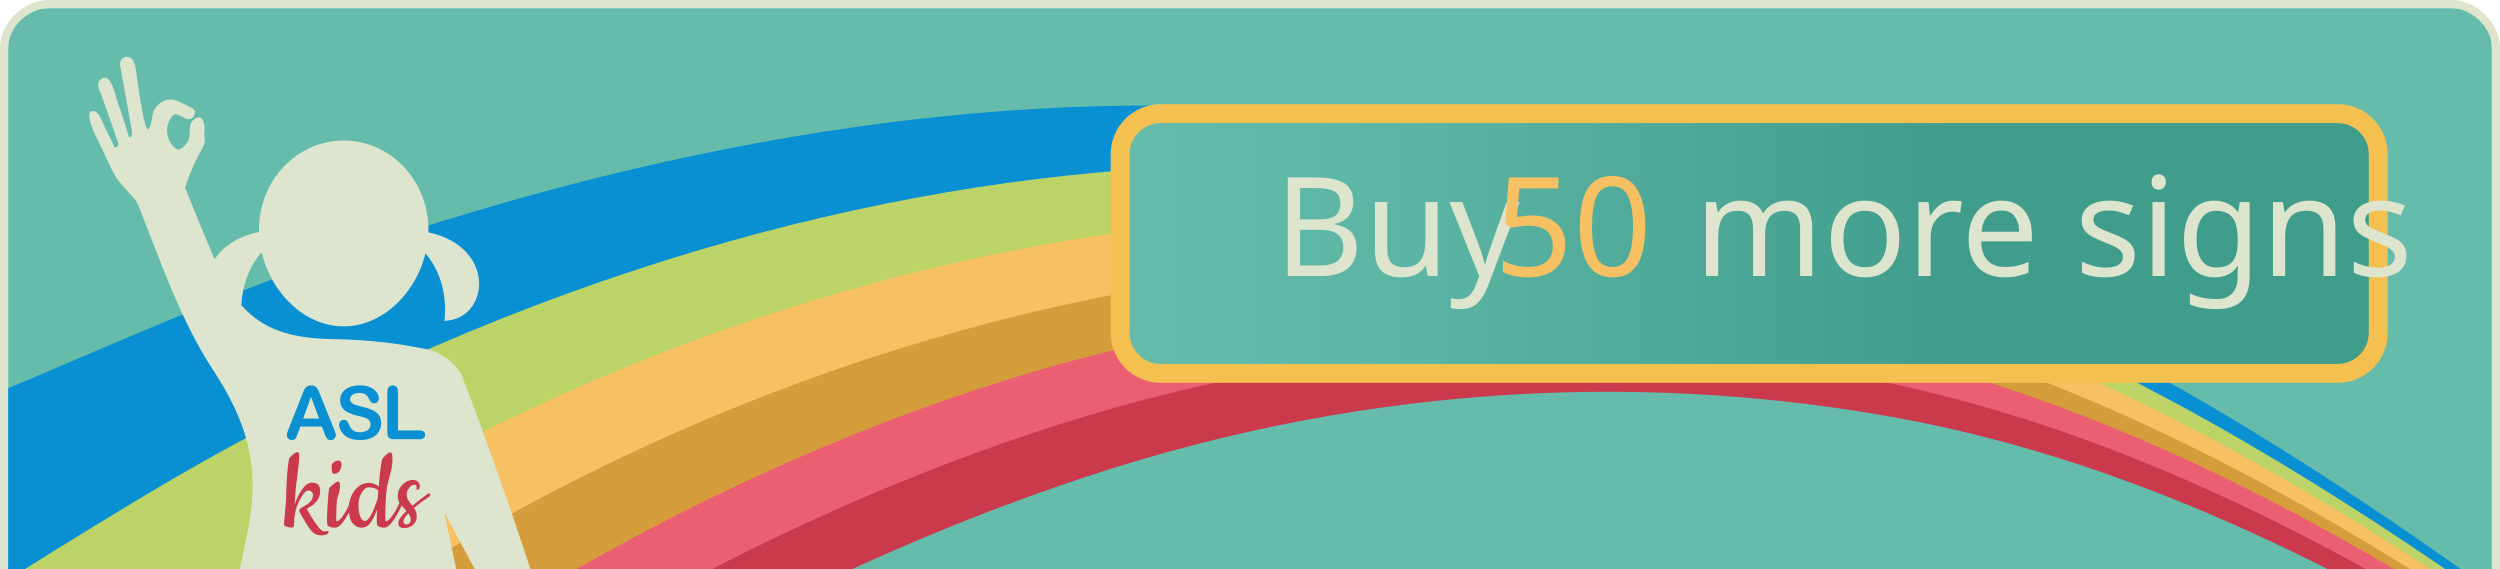
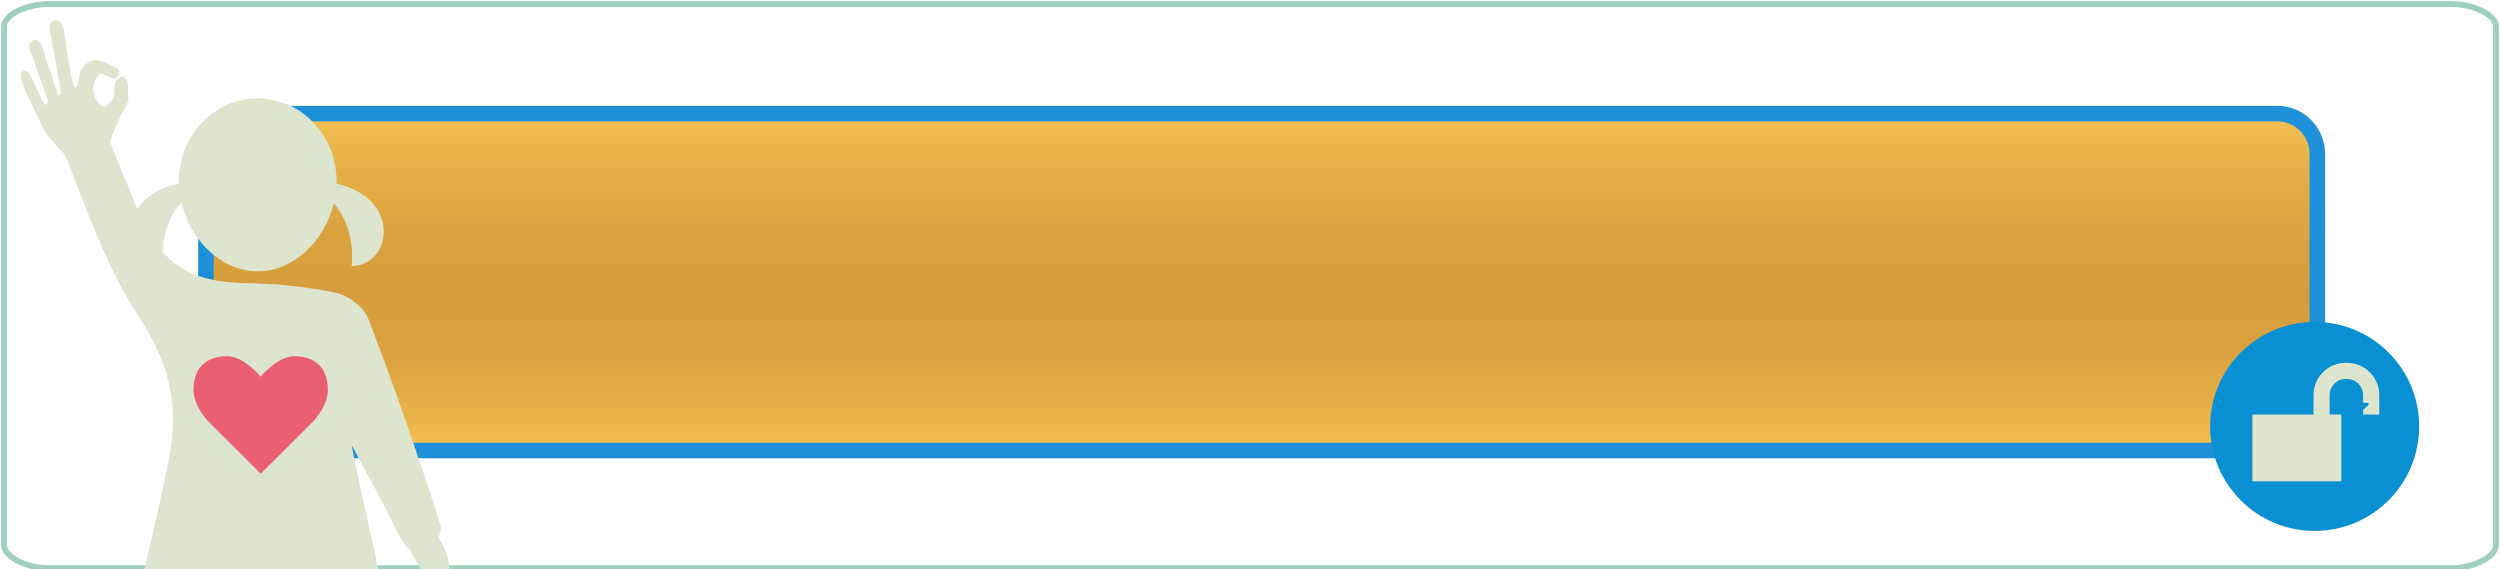
- <svg xmlns="http://www.w3.org/2000/svg" version="1.1" x="0px" y="0px" width="308px" height="70px" viewBox="0 0 308 70" enable-background="new 0 0 308 70" xml:space="preserve">
+ <svg xmlns="http://www.w3.org/2000/svg" version="1.1" id="Layer_1" x="0px" y="0px" width="308px" height="70px" viewBox="0 0 308 70" enable-background="new 0 0 308 70" xml:space="preserve">
+   <linearGradient id="SVGID_1_" gradientUnits="userSpaceOnUse" x1="155.435" y1="14" x2="155.435" y2="55.501">
+     <stop offset="0" style="stop-color:#F4C151" />
+     <stop offset="0.169" style="stop-color:#E5AF47" />
+     <stop offset="0.363" style="stop-color:#DAA23F" />
+     <stop offset="0.537" style="stop-color:#D69D3C" />
+     <stop offset="0.688" style="stop-color:#DAA13F" />
+     <stop offset="0.851" style="stop-color:#E4AE46" />
+     <stop offset="1" style="stop-color:#F4C151" />
+   </linearGradient>
+   <path fill="url(#SVGID_1_)" stroke="#1E8FD9" stroke-width="1.913" stroke-miterlimit="10" d="M285.5,50.5c0,2.762-2.2,5-4.915,5  H30.286c-2.714,0-4.915-2.238-4.915-5V19c0-2.761,2.201-5,4.915-5h250.299c2.715,0,4.915,2.239,4.915,5V50.5z" />
  <g id="Layer_10">
-     <path fill="#65BCAB" d="M307,129.032c0,2.744-2.231,4.968-4.983,4.968H5.984C3.231,134,1,131.776,1,129.032V5.837   C1,3.094,3.231,1,5.984,1h296.033C304.769,1,307,3.094,307,5.837V129.032z" />
+     <path fill="none" d="M307,72.203c0,1.547-2.231,2.801-4.983,2.801H5.984C3.231,75.004,1,73.75,1,72.203V2.728   C1,1.181,3.231,0,5.984,0h296.033C304.769,0,307,1.181,307,2.728V72.203z" />
  </g>
-   <g id="Layer_1">
+   <g id="Layer_1_1_">
</g>
  <g id="Layer_6">
</g>
-   <g id="rainbow">
-     <g id="Layer_4_1_">
-       <g>
-         <path fill="#0990D3" d="M304.476,71.04c-20.438-14.529-42.865-28.741-68.604-39.097C208.309,20.865,176.69,13.062,142.095,13     c-38.068-0.093-80.884,9.302-124.714,27.87C-17.08,55.455-52.604,71.137-90,85.904l0.528,35.995l16.201-0.239     c30.679-21.53,60.671-41.796,90.274-59.58c43.583-26.153,87.377-38.398,125.51-40.567c34.275-1.949,66.062,4.351,93.487,14.432     c25.844,9.503,48.153,23.178,68.245,37.115c18.896,13.107,36.302,26.794,50.282,42.057c0.027,0.041,0.078,0.078,0.104,0.119     l1.498-0.029c-0.443-0.491-0.886-0.983-1.351-1.471C340.742,98.525,323.472,84.554,304.476,71.04z" />
-         <path fill="#BBD367" d="M142.353,29.022c33.955-3.959,65.647,1.007,93.166,10.169c25.784,8.583,48.248,21.619,68.408,35.083     c18.287,12.219,35.259,25.304,49.01,40.022l1.564-0.016c-0.024-0.02-0.027-0.041-0.051-0.06     c-13.993-15.194-31.325-28.98-50.218-42.066c-20.134-13.908-42.513-27.619-68.305-37.062     c-27.558-10.084-59.298-16.368-93.632-14.368c-37.944,2.254-81.788,14.617-125.319,40.83     c-29.026,17.482-58.399,37.597-88.419,59.104l40.644-0.615c15.196-13.66,30.408-26.396,45.696-38.104" />
-         <path fill="#F6C063" d="M-29.967,118.715l22.747-0.342c5.864-5.864,11.777-11.536,17.742-16.993     c43.194-39.595,91.311-58.31,130.809-65.171c34.3-5.951,66.293-2.328,93.762,5.824c25.739,7.617,48.204,20.013,68.319,32.996     c17.981,11.599,34.403,23.897,47.916,38.009l1.476-0.025c-13.7-14.683-30.59-27.646-48.883-39.908     c-20.141-13.488-42.623-26.501-68.407-35.083c-27.473-9.146-59.155-14.047-93.093-9.958     c-38.718,4.657-84.723,20.1-127.728,53.197" />
-         <path fill="#D69D3C" d="M303.533,74.307c-20.169-13.044-42.723-25.449-68.437-33.048c-27.417-8.093-59.351-11.768-93.642-5.752     c-39.598,6.942-87.858,25.897-131.199,65.71c-5.707,5.246-11.346,10.658-16.958,16.268l15.582-0.241     c44.443-41.114,91.368-64.325,130.63-73.386c34.704-7.993,67.496-5.63,95.159,1.523c25.648,6.637,48.194,18.336,68.479,30.943     c17.121,10.635,33.214,22.315,46.353,35.795l1.588-0.02C337.635,98.09,321.252,85.763,303.533,74.307z" />
-         <path fill="#EA5F72" d="M303.151,75.064c-20.284-12.606-42.83-24.306-68.479-30.942c-27.663-7.153-60.458-9.54-95.158-1.524     c-39.262,9.061-86.189,32.251-130.63,73.385l13.577-0.209c39.015-34.492,80.243-54.955,114.802-64.806     c35.005-9.977,68.817-9.034,97.023-2.751c25.472,5.667,48.202,16.944,68.462,29.046c16.675,9.968,32.362,20.776,45.219,33.653     l1.587-0.02C336.366,97.381,320.271,85.7,303.151,75.064z" />
-         <path fill="#CB394D" d="M302.695,76.563c-20.238-12.105-42.968-23.383-68.462-29.046c-28.206-6.284-62.015-7.205-97.022,2.751     c-34.56,9.851-75.789,30.313-114.802,64.806l11.88-0.174c33.739-28.203,69.26-46.159,99.535-56.171     c36.254-11.983,70.711-12.608,100.098-7.215c25.221,4.639,47.973,15.272,68.358,27.006c15.999,9.221,31.007,19.593,43.647,31.704     l2.006-0.032C335.058,97.34,319.37,86.53,302.695,76.563z" />
-       </g>
-     </g>
+   <g id="Layer_7">
+ </g>
+   <g id="border" display="none">
+     <path display="inline" fill="#65BCAB" d="M307.5,98.109c0,6.565-5.355,11.891-11.961,11.891H13.461   C6.855,110,1.5,104.676,1.5,98.109V12.891C1.5,6.324,6.855,1,13.461,1h282.078c6.604,0,11.961,5.324,11.961,11.891V98.109z" />
+   </g>
+   <g id="Layer_11">
+     <path fill="none" stroke="#9ED0BB" stroke-width="0.72" stroke-miterlimit="10" d="M307.5,67.164   c0,1.423-2.729,2.836-5.481,2.836H5.98c-2.752,0-5.48-1.413-5.48-2.836V3.268C0.5,1.845,3.228,0.5,5.98,0.5h296.038   c2.754,0,5.481,1.345,5.481,2.768L307.5,67.164L307.5,67.164z" />
  </g>
  <g id="girl">
    <g id="girl_1_">
-       <path fill="#DDE5CE" d="M67.862,80.645c-0.157-1.47-0.309-2.998-1.054-4.296c-0.218-0.379-0.401-0.674-0.555-0.923    c0.281-0.61,0.402-1.2,0.296-1.552c-2.384-7.678-6.68-19.98-9.604-27.47c-0.574-1.467-2.582-2.993-4.179-3.334    c-3.827-0.82-7.793-1.233-11.705-1.291c-5.249-0.072-8.704-1.201-11.326-4.182c0.113-2.368,0.915-4.715,2.498-6.508    c1.157,4.945,5.244,9.117,10.107,9.117c4.819,0,8.886-4.101,10.082-9c1.938,2.271,2.667,5.392,2.339,8.319    c5.473-0.15,6.55-9.041-1.988-10.911c0.003-0.107,0.006-0.215,0.006-0.324c0-6.057-4.672-10.977-10.438-10.977    c-5.763,0-10.435,4.919-10.435,10.977c0,0.101,0.001,0.198,0.004,0.297c-2.744,0.574-4.513,1.865-5.474,3.367    c-0.008-0.02-0.017-0.04-0.024-0.059c-1.203-2.924-2.466-5.828-3.598-8.778c0.318-1.194,0.897-2.407,1.41-3.536    c0.274-0.603,0.674-1.145,0.921-1.761c0.205-0.51-0.032-0.941,0.037-1.483c0.077-0.607-0.007-2.417-1.164-1.709    c-1.113,0.666-0.266,2.073-0.982,2.976c-0.2,0.25-0.774,0.922-1.17,0.8c-0.398-0.125-0.851-0.72-1.013-1.094    c-0.497-1.129-0.327-2.315,0.523-3.164c0.739-0.37,1.857,1.261,2.51,0.131c0.257-0.446,0.155-0.781-0.305-1.004    c-0.579-0.279-1.175-0.615-1.771-0.853c-1.108-0.43-2.062,0.014-2.712,0.951c-0.312,0.446-0.332,1.058-0.446,1.573    c-0.024,0.112-0.317,1.494-0.621,0.743c-0.258-0.639-0.508-1.902-0.583-2.58c-0.175-0.701-0.3-1.719-0.511-3.105    c-0.103-0.676-0.206-2.253-0.693-2.749c-0.259-0.263-0.807-0.359-1.102-0.104c-0.529,0.458-0.317,0.999-0.223,1.607l1.338,7.384    c0,0.518,0.018,0.751-0.376,0.776c-0.392-1.411-0.86-2.899-1.385-4.274c-0.255-0.669-0.809-3.978-2.094-2.847    c-0.665,0.586-0.1,1.368,0.134,2.013c0.294,0.812,0.567,1.654,0.856,2.465c0.291,0.813,0.615,1.636,0.857,2.466    c0.192,0.655,0.707,1.167-0.117,1.467c-0.329-0.821-0.768-1.61-1.164-2.402c-0.261-0.521-0.733-2.052-1.384-2.106    c-1.594-0.227,0.549,3.753,0.741,4.131c0.691,1.364,1.202,2.785,2.023,4.073c0.359,0.562,0.848,1.04,1.274,1.551    c0.298,0.398,0.688,0.717,0.998,1.103c0.253,0.305,0.413,0.796,0.588,1.149c2.694,6.79,5.093,13.854,9.038,19.864    c4.343,6.634,5.74,12.046,4.378,19.312c-1.163,6.163-3.076,13.417-4.355,19.863c2.066,0.21,3.756,0.388,6.515,0.68    c0,4.885,0.106,9.838-0.035,14.779c-0.059,1.857,0.372,3.041,1.417,3.684c0.207,2.057,1.371,3.631,2.777,3.631    c1.424,0,2.6-1.616,2.783-3.711c0.864-0.641,1.245-1.758,1.25-3.476c0.012-5.033,0.388-10.08,0.61-15.117    c0.482-0.095,1.972-0.013,2.477-0.047c0.235,0.975,0.154,1.607,0.212,2.571c0.258,4.237,0.398,8.486,0.411,12.735    c0.008,1.678,0.413,2.829,1.373,3.459c0.219,2.033,1.376,3.585,2.771,3.585c1.409,0,2.574-1.579,2.779-3.638    c0.922-0.549,1.452-1.545,1.401-3.323c-0.129-4.955-0.036-9.909-0.036-15.062c2.477-0.294,4.296-0.516,6.385-0.763    c-1.41-7.208-3.228-14.534-4.591-21.543l4.274,7.937c0.655,1.153,2.034,4.646,3.519,6.082c0.116,0.348,0.304,0.684,0.545,1.021    c0.48,0.679,0.877,1.414,1.323,2.115c0.116,0.185,0.282,0.338,0.412,0.512c0.149,0.198,0.384,0.381,0.428,0.606    c0.216,1.132,0.603,2.162,1.515,2.906c0.123,0.104,0.354,0.179,0.485,0.14c0.132-0.037,0.276-0.238,0.297-0.391    c0.044-0.304-0.004-0.601-0.007-0.908c0-0.327-0.002-0.646,0.044-0.96C67.681,81.715,67.908,81.167,67.862,80.645z" />
+       <path fill="#DDE5CE" d="M55.506,71.074c-0.146-1.371-0.287-2.794-0.98-4c-0.203-0.355-0.374-0.629-0.518-0.86    c0.262-0.567,0.375-1.119,0.276-1.443c-2.219-7.149-6.219-18.602-8.94-25.574c-0.534-1.365-2.404-2.784-3.89-3.104    c-3.564-0.765-7.256-1.147-10.898-1.201c-4.887-0.067-8.103-1.118-10.545-3.894c0.106-2.205,0.853-4.39,2.326-6.059    c1.078,4.605,4.882,8.488,9.409,8.488c4.488,0,8.273-3.817,9.386-8.379c1.805,2.115,2.482,5.02,2.179,7.745    c5.094-0.141,6.098-8.417-1.852-10.157c0.003-0.101,0.005-0.203,0.005-0.302c0-5.64-4.349-10.219-9.716-10.219    c-5.366,0-9.715,4.579-9.715,10.219c0,0.094,0.001,0.184,0.004,0.277c-2.555,0.534-4.202,1.735-5.096,3.134    c-0.008-0.019-0.016-0.038-0.022-0.055c-1.121-2.722-2.297-5.425-3.352-8.172c0.297-1.111,0.837-2.241,1.314-3.292    c0.254-0.56,0.627-1.064,0.857-1.639c0.191-0.475-0.029-0.876,0.034-1.381c0.072-0.564-0.006-2.25-1.083-1.59    c-1.036,0.62-0.248,1.93-0.915,2.771c-0.186,0.232-0.72,0.858-1.088,0.744c-0.371-0.116-0.793-0.67-0.942-1.018    c-0.465-1.051-0.306-2.156,0.485-2.946c0.689-0.345,1.729,1.174,2.337,0.123c0.239-0.415,0.144-0.728-0.284-0.936    c-0.539-0.26-1.094-0.572-1.648-0.792c-1.033-0.401-1.92,0.012-2.526,0.885c-0.29,0.413-0.31,0.985-0.415,1.463    c-0.022,0.105-0.296,1.392-0.579,0.692c-0.24-0.595-0.473-1.771-0.542-2.402C8.41,7.546,8.294,6.598,8.097,5.307    C8.002,4.679,7.905,3.209,7.453,2.749C7.211,2.505,6.701,2.416,6.427,2.653C5.934,3.079,6.132,3.581,6.219,4.149l1.246,6.874    c0,0.483,0.017,0.698-0.351,0.723c-0.366-1.313-0.8-2.698-1.289-3.98C5.587,7.143,5.072,4.062,3.876,5.117    C3.256,5.661,3.782,6.39,4,6.989C4.273,7.746,4.529,8.53,4.796,9.285c0.272,0.756,0.574,1.524,0.798,2.296    c0.179,0.61,0.66,1.086-0.108,1.365c-0.306-0.765-0.714-1.499-1.084-2.235C4.16,10.224,3.72,8.799,3.114,8.749    c-1.484-0.21,0.51,3.494,0.69,3.846c0.643,1.271,1.119,2.593,1.883,3.791c0.333,0.524,0.79,0.969,1.185,1.444    c0.279,0.372,0.641,0.668,0.93,1.029c0.235,0.283,0.386,0.74,0.548,1.068c2.507,6.323,4.742,12.897,8.414,18.491    c4.043,6.176,5.343,11.216,4.075,17.979c-1.082,5.738-2.864,12.492-4.055,18.492c1.923,0.197,3.498,0.362,6.065,0.634    c0,4.546,0.099,9.156-0.033,13.757c-0.055,1.729,0.347,2.832,1.32,3.429c0.192,1.914,1.276,3.38,2.584,3.38    c1.326,0,2.421-1.503,2.592-3.454c0.804-0.597,1.158-1.636,1.164-3.234c0.01-4.685,0.36-9.385,0.567-14.072    c0.449-0.089,1.836-0.013,2.306-0.043c0.218,0.906,0.143,1.494,0.196,2.393c0.241,3.941,0.372,7.897,0.383,11.854    c0.008,1.562,0.386,2.637,1.279,3.22c0.204,1.896,1.281,3.338,2.579,3.338c1.312,0,2.397-1.47,2.588-3.384    c0.859-0.514,1.352-1.441,1.305-3.095c-0.121-4.614-0.033-9.228-0.033-14.024c2.305-0.271,3.998-0.478,5.944-0.709    c-1.313-6.711-3.005-13.528-4.274-20.056l3.979,7.39c0.609,1.073,1.894,4.326,3.276,5.66c0.107,0.324,0.284,0.637,0.506,0.952    c0.448,0.635,0.817,1.316,1.232,1.969c0.107,0.174,0.263,0.313,0.383,0.476c0.14,0.184,0.358,0.355,0.398,0.564    c0.202,1.055,0.562,2.015,1.412,2.706c0.114,0.096,0.328,0.167,0.451,0.132c0.123-0.036,0.256-0.223,0.276-0.364    c0.042-0.282-0.003-0.561-0.006-0.847c0-0.305-0.002-0.602,0.041-0.893C55.338,72.07,55.549,71.56,55.506,71.074z" />
    </g>
    <g id="kids">
      <g enable-background="new    ">
-         <path fill="#CB394D" d="M39.957,65.468l0.411-0.046c0.082,0,0.117,0.036,0.117,0.118c0,0.142-0.094,0.245-0.293,0.316     c-0.199,0.07-0.411,0.104-0.657,0.104c-0.458,0-0.845-0.188-1.163-0.551c-0.317-0.366-0.74-1.045-1.303-2.044     c-0.129-0.21-0.199-0.376-0.199-0.49c0-0.154,0.211-0.33,0.646-0.541c0.692-0.366,1.044-0.811,1.044-1.351     c0-0.153-0.059-0.282-0.165-0.388c-0.105-0.104-0.246-0.165-0.422-0.165c-0.247,0-0.54,0.296-0.88,0.869     c-0.34,0.575-0.564,1.128-0.682,1.632c-0.117,0.506-0.176,1.056-0.176,1.633c0,0.28-0.083,0.434-0.247,0.434     c-0.235,0-0.458-0.036-0.681-0.105c-0.211-0.072-0.317-0.152-0.317-0.259c0-0.105,0.036-0.598,0.118-1.456     c0.082-0.867,0.128-1.489,0.141-1.865c0.036-2.09,0.164-3.688,0.364-4.788c0.036-0.096,0.176-0.25,0.422-0.484     c0.247-0.221,0.458-0.34,0.61-0.34s0.224,0.188,0.224,0.574c0,0.388-0.094,1.21-0.259,2.467c-0.163,1.255-0.27,2.405-0.305,3.45     c0.188-0.656,0.481-1.279,0.881-1.854c0.398-0.587,0.81-0.88,1.221-0.88c0.692,0,1.044,0.341,1.044,1.009     c0,0.446-0.129,0.857-0.399,1.222s-0.622,0.655-1.08,0.88c-0.094,0.036-0.141,0.082-0.141,0.141c0,0.047,0.012,0.105,0.047,0.152     c0.646,1.14,1.197,1.938,1.643,2.395C39.675,65.41,39.816,65.468,39.957,65.468z" />
-         <path fill="#CB394D" d="M41.295,65.009c-0.399,0-0.705-0.08-0.905-0.244c-0.07-0.073-0.105-0.329-0.105-0.764     c0-0.446,0.035-1.175,0.105-2.207c0.071-1.034,0.129-1.586,0.176-1.667c0.047-0.082,0.211-0.235,0.482-0.457     c0.27-0.225,0.47-0.341,0.622-0.341c0.153,0,0.223,0.199,0.223,0.586c0,0.106-0.023,0.306-0.082,0.6     c-0.059,0.293-0.117,0.517-0.188,0.646c-0.129,0.341-0.199,1.22-0.199,2.653c0,0.283,0.035,0.412,0.094,0.412     c0.176-0.014,0.41-0.223,0.715-0.658c0.306-0.424,0.611-0.976,0.917-1.631c0.305-0.672,0.48-1,0.553-1     c0.069,0,0.104,0.036,0.104,0.118c0,0.282-0.153,0.741-0.447,1.361C42.528,64.143,41.847,65.009,41.295,65.009z M40.849,57.416     c0-0.188,0.094-0.34,0.293-0.482c0.2-0.129,0.364-0.199,0.516-0.199c0.282,0,0.411,0.163,0.411,0.48     c0,0.318-0.082,0.588-0.246,0.823c-0.165,0.232-0.399,0.339-0.693,0.339C40.943,58.39,40.849,58.062,40.849,57.416z" />
-         <path fill="#CB394D" d="M47.341,65.009c-0.352,0-0.623-0.08-0.811-0.233c-0.082-0.082-0.116-0.293-0.116-0.645     c0-0.354,0.011-0.798,0.047-1.363c-0.282,0.74-0.564,1.293-0.845,1.679c-0.283,0.375-0.646,0.562-1.081,0.562     c-0.435,0-0.798-0.188-1.103-0.562c-0.306-0.376-0.458-0.986-0.458-1.808c0-0.832,0.235-1.562,0.705-2.193     c0.47-0.636,1.08-0.953,1.832-0.953c0.364,0,0.751,0.143,1.15,0.436c0.164-1.995,0.316-3.123,0.446-3.382     c0.058-0.116,0.211-0.28,0.434-0.492c0.224-0.212,0.422-0.317,0.575-0.317s0.235,0.246,0.235,0.717     c0,0.562-0.047,1.044-0.153,1.455c-0.282,1.058-0.446,1.727-0.516,2.007c-0.141,1.104-0.212,2.407-0.212,3.898     c0,0.283,0.035,0.411,0.094,0.411c0.189-0.013,0.435-0.222,0.74-0.646c0.305-0.425,0.61-0.963,0.916-1.632     c0.306-0.668,0.481-1.011,0.552-1.011c0.07,0,0.094,0.036,0.094,0.117c0,0.283-0.152,0.74-0.446,1.362     C48.597,64.143,47.905,65.009,47.341,65.009z M45.404,60.033c-0.282,0-0.552,0.224-0.834,0.658     c-0.282,0.445-0.41,0.95-0.41,1.527c0,0.573,0.071,1.054,0.222,1.418c0.152,0.366,0.34,0.554,0.563,0.554     c0.458,0,0.986-0.928,1.585-2.771c0.047-0.564,0.083-0.895,0.083-0.998C46.308,60.163,45.909,60.033,45.404,60.033z" />
-         <path fill="#CB394D" d="M51.296,60.233l0.035-0.236c0-0.188-0.104-0.281-0.316-0.281c-0.21,0-0.411,0.142-0.61,0.411     c-0.199,0.271-0.293,0.491-0.293,0.669c0,0.177,0.012,0.317,0.036,0.411c0.022,0.106,0.047,0.188,0.071,0.26     c0.023,0.069,0.07,0.14,0.128,0.232c0.059,0.095,0.105,0.166,0.141,0.202l0.165,0.21c0.069,0.105,0.117,0.165,0.152,0.199     c0.527-0.445,1.161-0.927,1.903-1.48c0.034-0.034,0.08-0.045,0.139-0.045c0.106,0,0.153,0.059,0.153,0.163     c0,0.119-0.047,0.199-0.141,0.259c-0.658,0.423-1.28,0.88-1.855,1.361c0.223,0.329,0.339,0.681,0.339,1.08     c0,0.389-0.152,0.728-0.445,0.997c-0.294,0.282-0.682,0.412-1.139,0.412c-0.458,0-0.692-0.223-0.692-0.658     c0-0.316,0.339-0.798,1.009-1.454c-0.046-0.059-0.142-0.166-0.283-0.307c-0.128-0.142-0.234-0.246-0.304-0.329     c-0.072-0.082-0.141-0.188-0.234-0.316c-0.166-0.259-0.248-0.528-0.248-0.833c0-0.6,0.2-1.093,0.588-1.468     c0.386-0.376,0.798-0.564,1.245-0.564c0.282,0,0.491,0.071,0.646,0.223c0.153,0.153,0.234,0.306,0.234,0.457     c0,0.354-0.081,0.518-0.247,0.518C51.356,60.351,51.296,60.315,51.296,60.233z M50.311,63.249     c-0.412,0.412-0.61,0.739-0.61,0.985c0,0.248,0.129,0.377,0.387,0.377c0.154,0,0.283-0.059,0.389-0.189     C50.687,64.131,50.639,63.731,50.311,63.249z" />
+         <path fill="#CB394D" d="M-57.639-17.117l0.383-0.044c0.076,0,0.108,0.036,0.108,0.112c0,0.13-0.086,0.227-0.273,0.292     c-0.184,0.065-0.381,0.099-0.61,0.099c-0.426,0-0.787-0.177-1.083-0.514c-0.295-0.342-0.689-0.972-1.213-1.903     c-0.12-0.196-0.186-0.349-0.186-0.458c0-0.141,0.196-0.305,0.603-0.501c0.643-0.34,0.97-0.754,0.97-1.259     c0-0.142-0.054-0.261-0.153-0.358c-0.097-0.098-0.229-0.156-0.392-0.156c-0.229,0-0.502,0.275-0.82,0.809     c-0.316,0.537-0.524,1.051-0.634,1.52c-0.11,0.473-0.165,0.982-0.165,1.52c0,0.26-0.078,0.405-0.23,0.405     c-0.218,0-0.427-0.033-0.634-0.098c-0.195-0.069-0.294-0.14-0.294-0.24c0-0.099,0.033-0.556,0.109-1.358     c0.076-0.806,0.12-1.385,0.132-1.736c0.033-1.945,0.153-3.433,0.339-4.457c0.034-0.089,0.165-0.231,0.393-0.451     c0.23-0.205,0.425-0.316,0.568-0.316c0.14,0,0.208,0.175,0.208,0.536c0,0.36-0.087,1.124-0.242,2.297     c-0.151,1.167-0.25,2.235-0.283,3.208c0.174-0.608,0.447-1.188,0.819-1.726c0.371-0.544,0.754-0.817,1.137-0.817     c0.644,0,0.972,0.316,0.972,0.938c0,0.417-0.121,0.796-0.37,1.137c-0.253,0.341-0.58,0.611-1.007,0.819     c-0.087,0.035-0.131,0.076-0.131,0.132c0,0.045,0.009,0.099,0.043,0.14c0.601,1.062,1.114,1.807,1.529,2.232     C-57.901-17.173-57.77-17.117-57.639-17.117z" />
+         <path fill="#CB394D" d="M-56.394-17.545c-0.371,0-0.655-0.075-0.841-0.228c-0.066-0.068-0.098-0.307-0.098-0.71     c0-0.417,0.032-1.095,0.098-2.055c0.065-0.963,0.12-1.476,0.163-1.554c0.044-0.075,0.195-0.217,0.448-0.425     c0.252-0.209,0.437-0.315,0.58-0.315c0.143,0,0.208,0.184,0.208,0.546c0,0.097-0.022,0.283-0.077,0.557     c-0.055,0.273-0.109,0.482-0.174,0.602c-0.121,0.316-0.186,1.136-0.186,2.47c0,0.264,0.031,0.384,0.086,0.384     c0.165-0.014,0.383-0.208,0.666-0.613c0.286-0.395,0.57-0.909,0.855-1.519c0.283-0.626,0.447-0.93,0.515-0.93     c0.063,0,0.097,0.031,0.097,0.108c0,0.264-0.144,0.691-0.417,1.267C-55.245-18.352-55.879-17.545-56.394-17.545z M-56.807-24.613     c0-0.175,0.087-0.318,0.272-0.45c0.185-0.12,0.338-0.184,0.48-0.184c0.262,0,0.381,0.152,0.381,0.446     c0,0.295-0.075,0.546-0.228,0.769c-0.153,0.213-0.372,0.313-0.646,0.313C-56.72-23.708-56.807-24.012-56.807-24.613z" />
+         <path fill="#CB394D" d="M-50.764-17.545c-0.327,0-0.579-0.075-0.755-0.217c-0.076-0.077-0.107-0.275-0.107-0.601     c0-0.33,0.009-0.743,0.043-1.269c-0.262,0.688-0.526,1.203-0.786,1.564c-0.265,0.35-0.603,0.523-1.006,0.523     c-0.406,0-0.744-0.177-1.029-0.523c-0.285-0.352-0.425-0.918-0.425-1.685c0-0.773,0.219-1.452,0.655-2.042     c0.438-0.591,1.006-0.885,1.707-0.885c0.338,0,0.699,0.131,1.069,0.404c0.153-1.858,0.293-2.908,0.415-3.147     c0.054-0.107,0.197-0.261,0.405-0.459c0.208-0.195,0.393-0.294,0.536-0.294c0.142,0,0.218,0.227,0.218,0.667     c0,0.523-0.043,0.971-0.143,1.354c-0.262,0.986-0.415,1.607-0.481,1.87c-0.13,1.028-0.196,2.239-0.196,3.627     c0,0.264,0.032,0.384,0.087,0.384c0.176-0.014,0.405-0.208,0.689-0.602c0.283-0.397,0.568-0.898,0.853-1.518     c0.285-0.625,0.447-0.943,0.515-0.943c0.064,0,0.086,0.031,0.086,0.108c0,0.264-0.141,0.689-0.416,1.267     C-49.594-18.352-50.24-17.545-50.764-17.545z M-52.567-22.178c-0.262,0-0.514,0.209-0.777,0.613     c-0.261,0.414-0.381,0.883-0.381,1.422c0,0.533,0.067,0.979,0.207,1.32c0.143,0.339,0.317,0.514,0.525,0.514     c0.426,0,0.917-0.863,1.475-2.579c0.045-0.524,0.078-0.834,0.078-0.928C-51.727-22.056-52.097-22.178-52.567-22.178z" />
+         <path fill="#CB394D" d="M-47.082-21.992l0.033-0.218c0-0.176-0.098-0.262-0.294-0.262c-0.195,0-0.383,0.131-0.57,0.381     c-0.184,0.254-0.272,0.458-0.272,0.624c0,0.164,0.013,0.295,0.034,0.382c0.02,0.098,0.043,0.175,0.065,0.241     s0.066,0.13,0.121,0.219c0.055,0.087,0.097,0.154,0.13,0.186l0.154,0.196c0.064,0.099,0.11,0.152,0.143,0.186     c0.49-0.414,1.08-0.863,1.771-1.379c0.032-0.031,0.075-0.042,0.129-0.042c0.099,0,0.143,0.057,0.143,0.153     c0,0.111-0.044,0.184-0.132,0.241c-0.613,0.395-1.191,0.821-1.728,1.268c0.208,0.306,0.315,0.635,0.315,1.005     c0,0.363-0.14,0.679-0.414,0.928c-0.273,0.263-0.634,0.383-1.061,0.383c-0.426,0-0.643-0.208-0.643-0.612     c0-0.292,0.315-0.743,0.939-1.352c-0.043-0.056-0.133-0.155-0.264-0.287c-0.119-0.133-0.218-0.229-0.283-0.307     c-0.067-0.077-0.131-0.174-0.217-0.292c-0.156-0.243-0.231-0.493-0.231-0.776c0-0.557,0.186-1.018,0.547-1.369     c0.359-0.349,0.744-0.523,1.158-0.523c0.264,0,0.459,0.065,0.602,0.207c0.142,0.142,0.219,0.288,0.219,0.427     c0,0.329-0.077,0.481-0.231,0.481C-47.026-21.881-47.082-21.917-47.082-21.992z M-47.999-19.183     c-0.384,0.384-0.568,0.687-0.568,0.916c0,0.23,0.121,0.353,0.361,0.353c0.144,0,0.263-0.055,0.362-0.177     C-47.649-18.363-47.694-18.736-47.999-19.183z" />
      </g>
    </g>
    <g>
-       <path fill="#0990D3" d="M39.969,53.371l-0.311-0.818h-2.651l-0.311,0.837c-0.122,0.326-0.225,0.547-0.311,0.659    c-0.087,0.116-0.228,0.172-0.423,0.172c-0.166,0-0.313-0.062-0.441-0.183c-0.127-0.12-0.191-0.259-0.191-0.413    c0-0.089,0.015-0.182,0.044-0.275c0.03-0.095,0.078-0.228,0.146-0.396l1.668-4.232c0.047-0.121,0.104-0.268,0.171-0.439    c0.067-0.169,0.138-0.311,0.213-0.424s0.175-0.203,0.298-0.275c0.124-0.068,0.275-0.104,0.457-0.104    c0.184,0,0.337,0.035,0.459,0.104c0.123,0.072,0.223,0.162,0.299,0.271s0.139,0.227,0.19,0.354    c0.052,0.125,0.118,0.293,0.198,0.504l1.703,4.208c0.133,0.319,0.2,0.551,0.2,0.697c0,0.151-0.062,0.289-0.188,0.416    c-0.125,0.125-0.278,0.188-0.457,0.188c-0.103,0-0.192-0.019-0.266-0.055c-0.075-0.036-0.137-0.09-0.187-0.151    c-0.051-0.063-0.104-0.162-0.163-0.293C40.06,53.589,40.011,53.472,39.969,53.371z M37.354,51.562h1.947l-0.982-2.69    L37.354,51.562z" />
-       <path fill="#0990D3" d="M46.961,52.153c0,0.395-0.102,0.749-0.305,1.062c-0.203,0.314-0.501,0.56-0.892,0.738    c-0.392,0.178-0.855,0.267-1.392,0.267c-0.644,0-1.174-0.121-1.593-0.364c-0.296-0.176-0.537-0.407-0.722-0.7    c-0.186-0.292-0.278-0.577-0.278-0.852c0-0.162,0.056-0.299,0.167-0.412c0.111-0.114,0.252-0.17,0.425-0.17    c0.138,0,0.256,0.044,0.354,0.133c0.096,0.089,0.178,0.221,0.246,0.396c0.084,0.207,0.173,0.382,0.27,0.52    c0.097,0.14,0.232,0.256,0.408,0.346c0.174,0.09,0.404,0.136,0.688,0.136c0.392,0,0.71-0.093,0.954-0.273    c0.244-0.184,0.366-0.41,0.366-0.684c0-0.216-0.065-0.391-0.197-0.525c-0.133-0.135-0.303-0.239-0.512-0.311    c-0.208-0.07-0.488-0.146-0.838-0.227c-0.469-0.11-0.861-0.237-1.176-0.385c-0.315-0.146-0.566-0.347-0.752-0.602    c-0.185-0.254-0.277-0.567-0.277-0.943c0-0.359,0.097-0.678,0.292-0.955c0.196-0.28,0.479-0.493,0.85-0.643    c0.372-0.152,0.807-0.227,1.308-0.227c0.4,0,0.747,0.051,1.038,0.15c0.292,0.099,0.535,0.231,0.727,0.396s0.333,0.337,0.423,0.519    c0.089,0.18,0.133,0.354,0.133,0.528c0,0.157-0.055,0.3-0.167,0.425c-0.111,0.127-0.25,0.188-0.416,0.188    c-0.151,0-0.267-0.038-0.345-0.113s-0.164-0.199-0.255-0.372c-0.119-0.244-0.262-0.438-0.428-0.574    c-0.166-0.139-0.433-0.208-0.8-0.208c-0.341,0-0.616,0.075-0.825,0.226c-0.21,0.15-0.315,0.33-0.315,0.539    c0,0.131,0.037,0.244,0.107,0.338c0.072,0.096,0.17,0.178,0.294,0.245c0.125,0.067,0.251,0.123,0.378,0.161    c0.128,0.038,0.338,0.095,0.631,0.167c0.368,0.087,0.7,0.182,0.998,0.285c0.298,0.103,0.551,0.23,0.761,0.378    c0.209,0.149,0.372,0.337,0.489,0.563C46.902,51.546,46.961,51.824,46.961,52.153z" />
-       <path fill="#0990D3" d="M49.04,48.279v4.746h2.677c0.213,0,0.378,0.052,0.492,0.155c0.114,0.104,0.171,0.233,0.171,0.392    c0,0.159-0.057,0.289-0.169,0.387c-0.112,0.101-0.277,0.15-0.494,0.15h-3.188c-0.288,0-0.495-0.062-0.62-0.191    c-0.126-0.127-0.189-0.333-0.189-0.617v-5.021c0-0.266,0.06-0.467,0.18-0.6c0.12-0.135,0.278-0.201,0.474-0.201    c0.197,0,0.359,0.066,0.482,0.199C48.978,47.81,49.04,48.01,49.04,48.279z" />
+       <path fill="#0990D3" d="M-57.628-28.379l-0.288-0.762h-2.469l-0.289,0.779c-0.114,0.305-0.208,0.509-0.29,0.612    c-0.082,0.111-0.212,0.162-0.394,0.162c-0.154,0-0.291-0.057-0.411-0.171c-0.118-0.111-0.178-0.24-0.178-0.384    c0-0.083,0.015-0.17,0.041-0.256c0.027-0.088,0.073-0.209,0.137-0.369l1.552-3.939c0.044-0.113,0.097-0.25,0.159-0.409    c0.063-0.155,0.129-0.288,0.199-0.395c0.068-0.105,0.162-0.188,0.277-0.255c0.116-0.064,0.255-0.097,0.425-0.097    c0.171,0,0.314,0.032,0.428,0.097c0.115,0.066,0.208,0.149,0.278,0.251c0.071,0.103,0.129,0.212,0.178,0.329    c0.047,0.118,0.109,0.274,0.183,0.47l1.586,3.92c0.124,0.295,0.187,0.512,0.187,0.647c0,0.142-0.058,0.27-0.175,0.387    c-0.117,0.117-0.259,0.174-0.426,0.174c-0.097,0-0.179-0.018-0.248-0.05c-0.069-0.034-0.127-0.083-0.175-0.142    c-0.046-0.058-0.096-0.151-0.152-0.273C-57.542-28.177-57.587-28.285-57.628-28.379z M-60.061-30.063h1.812l-0.914-2.504    L-60.061-30.063z" />
+       <path fill="#0990D3" d="M-51.119-29.514c0,0.369-0.094,0.698-0.282,0.989c-0.19,0.292-0.467,0.521-0.832,0.688    c-0.366,0.166-0.796,0.25-1.296,0.25c-0.599,0-1.092-0.113-1.482-0.341c-0.276-0.164-0.499-0.378-0.672-0.651    c-0.172-0.27-0.259-0.536-0.259-0.792c0-0.152,0.053-0.279,0.154-0.382c0.104-0.109,0.235-0.161,0.396-0.161    c0.129,0,0.238,0.041,0.33,0.124c0.09,0.082,0.166,0.206,0.229,0.368c0.079,0.193,0.161,0.358,0.252,0.487    c0.089,0.13,0.216,0.237,0.38,0.32c0.162,0.083,0.375,0.127,0.641,0.127c0.365,0,0.661-0.087,0.889-0.254    c0.226-0.172,0.34-0.382,0.34-0.636c0-0.202-0.061-0.368-0.184-0.491c-0.123-0.123-0.282-0.222-0.476-0.289    c-0.193-0.065-0.455-0.135-0.78-0.212c-0.437-0.103-0.801-0.219-1.095-0.358c-0.294-0.134-0.527-0.321-0.7-0.559    c-0.172-0.237-0.257-0.527-0.257-0.88c0-0.332,0.089-0.631,0.271-0.888c0.183-0.26,0.446-0.459,0.792-0.6    c0.346-0.141,0.751-0.208,1.218-0.208c0.371,0,0.695,0.046,0.966,0.138c0.273,0.093,0.499,0.215,0.677,0.369    c0.179,0.154,0.31,0.314,0.395,0.484c0.082,0.167,0.123,0.328,0.123,0.489c0,0.148-0.05,0.282-0.154,0.398    c-0.104,0.118-0.234,0.174-0.389,0.174c-0.14,0-0.248-0.035-0.321-0.106c-0.071-0.068-0.152-0.183-0.237-0.345    c-0.111-0.228-0.243-0.404-0.398-0.535c-0.156-0.128-0.403-0.193-0.746-0.193c-0.317,0-0.573,0.071-0.768,0.211    c-0.195,0.141-0.293,0.307-0.293,0.502c0,0.122,0.035,0.225,0.101,0.314c0.066,0.091,0.157,0.168,0.273,0.229    c0.117,0.059,0.233,0.114,0.352,0.148c0.12,0.038,0.315,0.09,0.589,0.157c0.34,0.08,0.65,0.17,0.928,0.266    c0.277,0.094,0.513,0.214,0.708,0.35c0.195,0.139,0.347,0.315,0.456,0.524C-51.172-30.079-51.119-29.821-51.119-29.514z" />
+       <path fill="#0990D3" d="M-49.183-33.12v4.419h2.493c0.199,0,0.353,0.047,0.457,0.143c0.109,0.098,0.16,0.217,0.16,0.366    c0,0.147-0.051,0.269-0.156,0.359c-0.105,0.095-0.259,0.141-0.461,0.141h-2.969c-0.266,0-0.46-0.059-0.575-0.178    c-0.119-0.12-0.176-0.309-0.176-0.576v-4.674c0-0.248,0.054-0.435,0.167-0.559c0.113-0.124,0.259-0.186,0.442-0.186    s0.333,0.062,0.447,0.184C-49.241-33.556-49.183-33.373-49.183-33.12z" />
    </g>
  </g>
-   <g id="Layer_9">
-     <linearGradient id="SVGID_1_" gradientUnits="userSpaceOnUse" x1="138" y1="30" x2="293" y2="30">
-       <stop offset="0" style="stop-color:#65BCAB" />
-       <stop offset="0.235" style="stop-color:#5CB4A3" />
-       <stop offset="0.619" style="stop-color:#43A08E" />
-       <stop offset="0.664" style="stop-color:#409D8B" />
-     </linearGradient>
-     <path fill="url(#SVGID_1_)" stroke="#F4C151" stroke-width="2.33" stroke-miterlimit="10" d="M293,41c0,2.762-2.238,5-5,5H143   c-2.761,0-5-2.238-5-5V19c0-2.762,2.239-5,5-5h145c2.762,0,5,2.238,5,5V41z" />
-   </g>
-   <g id="button">
-     <text transform="matrix(1 0 0 1 157 34)">
-       <tspan x="0" y="0" fill="#DDE5CE" font-family="'Dekko'" font-size="17">Buy </tspan>
-       <tspan x="27.086" y="0" fill="#F6C063" font-family="'Dekko'" font-size="17">50</tspan>
-       <tspan x="47.322" y="0" fill="#DDE5CE" font-family="'Dekko'" font-size="17"> more signs</tspan>
-     </text>
-   </g>
-   <g id="Layer_7">
- </g>
-   <g id="border" display="none">
-     <path display="inline" fill="#65BCAB" d="M307.5,98.109c0,6.566-5.355,11.891-11.961,11.891H13.461   C6.855,110,1.5,104.676,1.5,98.109V12.891C1.5,6.324,6.855,1,13.461,1h282.078c6.605,0,11.961,5.324,11.961,11.891V98.109z" />
-   </g>
-   <g id="Layer_11">
-     <path fill="none" stroke="#DDE5CE" stroke-miterlimit="10" d="M307.5,129.032c0,2.744-2.729,5.468-5.481,5.468H5.98   c-2.752,0-5.48-2.724-5.48-5.468V5.837C0.5,3.094,3.228,0.5,5.98,0.5h296.038c2.753,0,5.481,2.594,5.481,5.337V129.032z" />
+   <path fill="#EA5F72" d="M36.275,43.881c-2.107,0-4.156,2.528-4.156,2.528s-2.05-2.528-4.157-2.528c-2.107,0-4.119,1.055-4.119,4.158  c0,2.202,2.069,4.137,2.069,4.137l6.207,6.187l6.206-6.187c0,0,2.068-1.935,2.068-4.137C40.393,44.936,38.383,43.881,36.275,43.881z  " />
+   <circle fill="#0990D3" cx="285.167" cy="52.534" r="12.876" />
+   <g>
+     <path fill="#DDE5CE" d="M289.146,44.697c-0.025,0-0.047-0.002-0.074-0.001c-0.021-0.001-0.05,0.001-0.072,0.001   c-2.197,0-3.977,1.78-3.977,3.979c0,0,0,1.381,0,2.395H277.5v8.228h10.955V51.07h-1.443c0-1.011,0-2.395,0-2.395   c0-1.098,0.892-1.988,1.987-1.988c0.031,0,0.097-0.002,0.097-0.002s0.034,0.002,0.05,0.002c1.097,0,1.988,0.891,1.988,1.987   c0,0,0,0.42,0,0.961h0.665v0.254l-0.665,0.626c0,0.19,0,0.38,0,0.555h1.99c0-1.004,0-2.396,0-2.396   C293.124,46.478,291.342,44.697,289.146,44.697z" />
  </g>
</svg>
